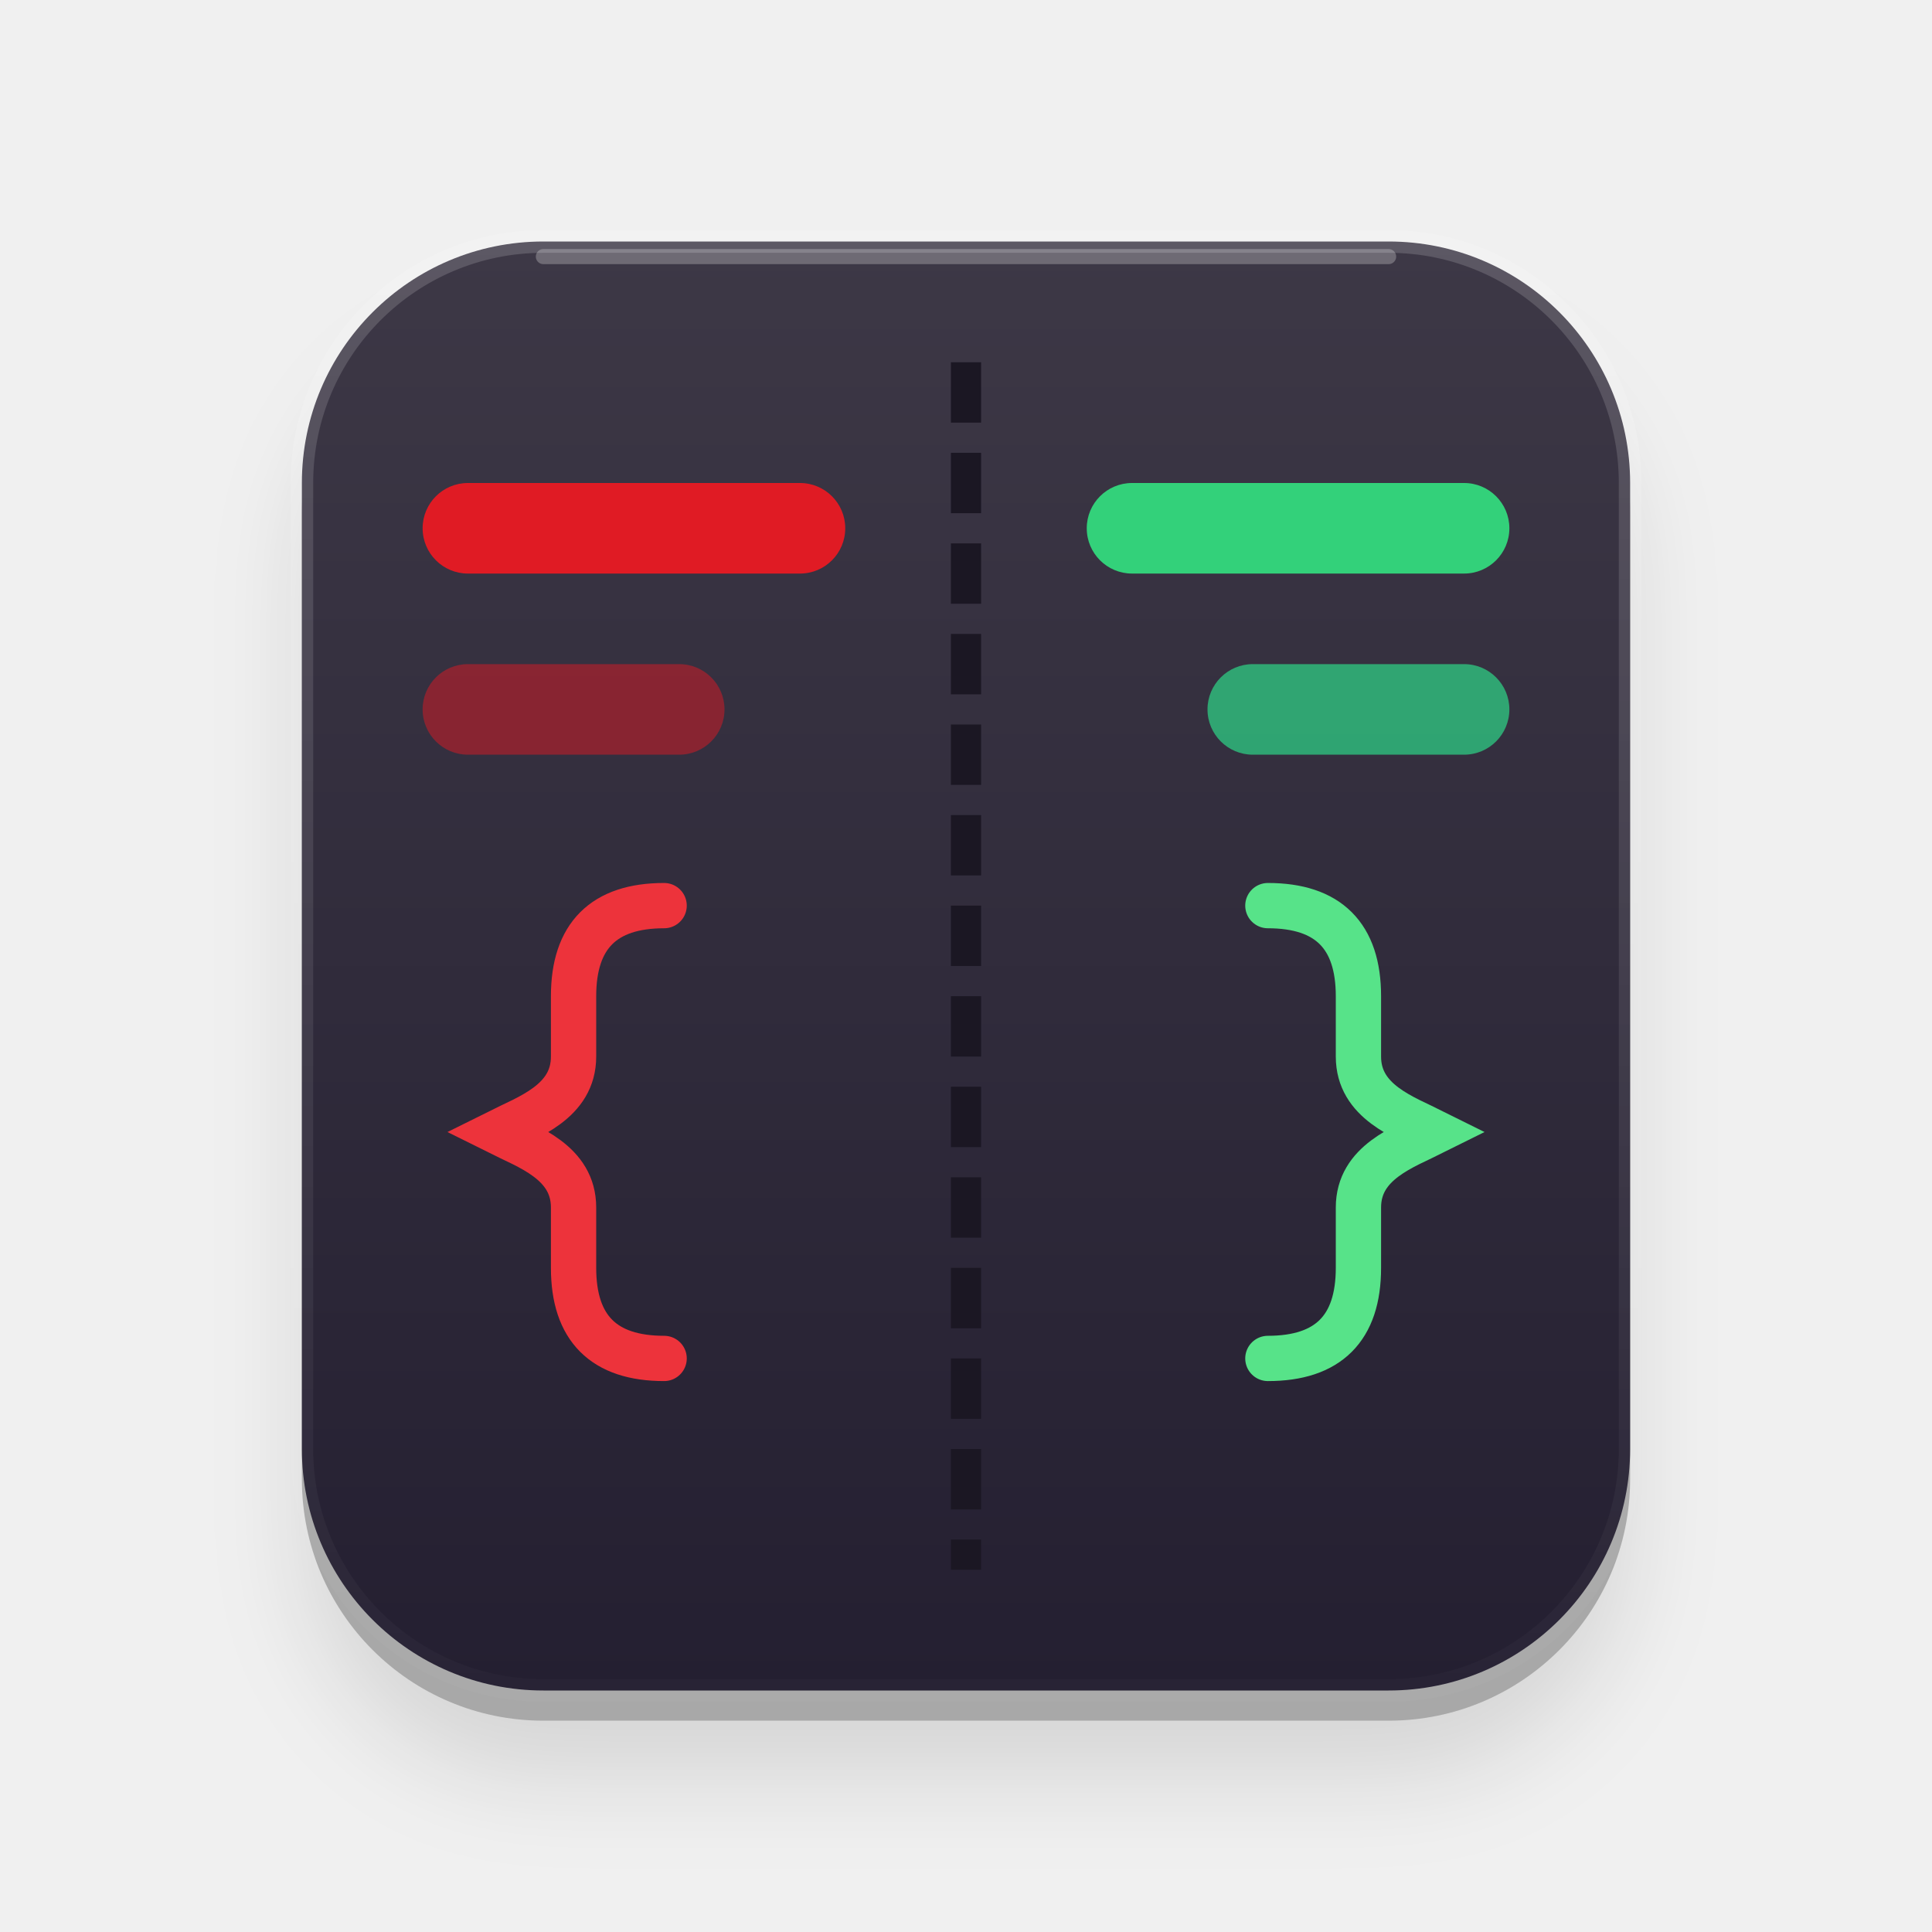
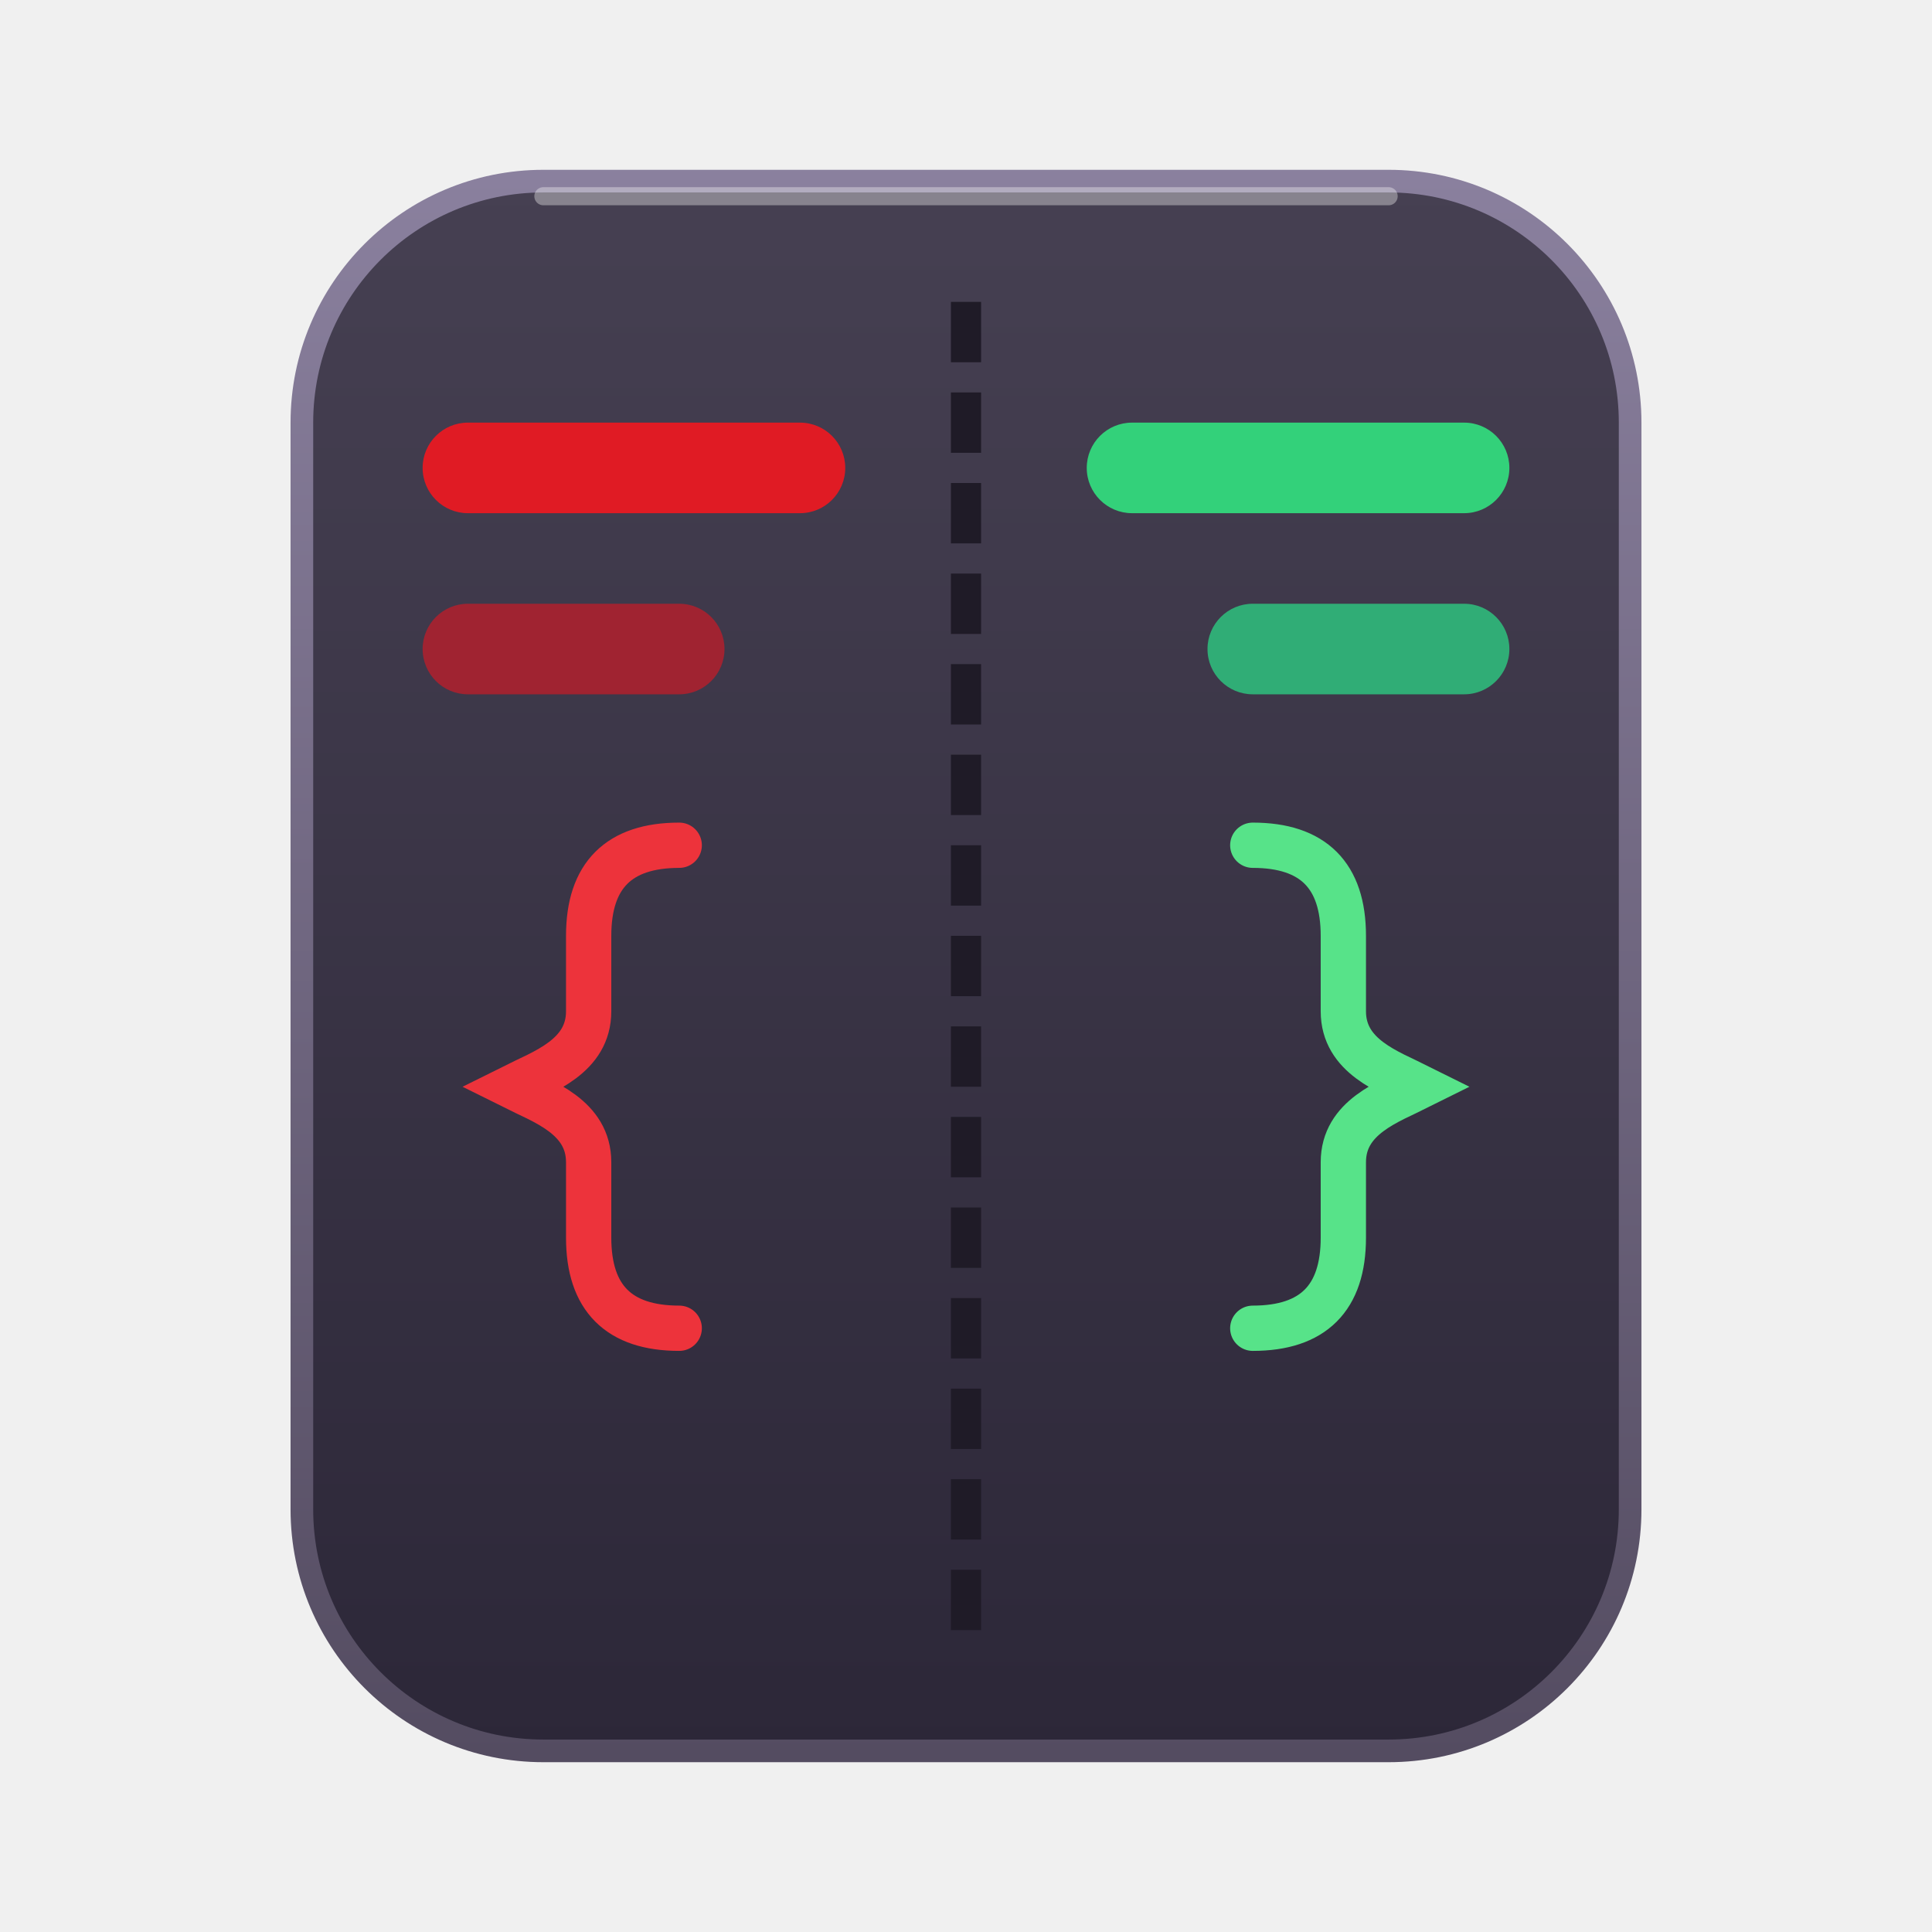
<svg xmlns="http://www.w3.org/2000/svg" width="128" height="128" viewBox="0 0 128 128">
  <defs>
-     <filter id="drop-shadow" x="-10%" y="-10%" width="120%" height="130%">
-       <feDropShadow dx="0" dy="4" stdDeviation="3" flood-color="#000000" flood-opacity="0.35" />
-     </filter>
    <linearGradient id="basePlate" x1="0%" y1="0%" x2="0%" y2="100%">
-       <stop offset="0%" stop-color="#3d3846" />
-       <stop offset="100%" stop-color="#241f31" />
+       <stop offset="0%" stop-color="#464052" />
+       <stop offset="100%" stop-color="#2c2738" />
    </linearGradient>
-     <linearGradient id="edgeHighlight" x1="0%" y1="0%" x2="0%" y2="100%">
-       <stop offset="0%" stop-color="#ffffff" stop-opacity="0.16" />
-       <stop offset="100%" stop-color="#ffffff" stop-opacity="0.02" />
+     <linearGradient id="edgeBorder" x1="0%" y1="0%" x2="0%" y2="100%">
+       <stop offset="0%" stop-color="#8a809e" />
+       <stop offset="100%" stop-color="#544c61" />
    </linearGradient>
  </defs>
-   <rect x="20" y="18" width="88" height="96" rx="16" fill="#000000" opacity="0.3" filter="url(#drop-shadow)" />
-   <rect x="20" y="16" width="88" height="96" rx="16" fill="url(#basePlate)" />
-   <rect x="20" y="16" width="88" height="96" rx="16" fill="none" stroke="url(#edgeHighlight)" stroke-width="1.5" />
-   <line x1="64" y1="24" x2="64" y2="104" stroke="#1b1723" stroke-width="2" stroke-dasharray="4 2" />
+   <rect x="20" y="12" width="88" height="104" rx="16" fill="url(#basePlate)" stroke="url(#edgeBorder)" stroke-width="1.5" />
+   <line x1="64" y1="20" x2="64" y2="108" stroke="#1f1b27" stroke-width="2" stroke-dasharray="4 2" />
  <g id="diff-left">
-     <rect x="28" y="32" width="28" height="6" rx="3" fill="#e01b24" />
-     <rect x="28" y="44" width="20" height="6" rx="3" fill="#c01c28" opacity="0.6" />
-     <path d="M 44 60 C 40 60 38 62 38 66 L 38 70 C 38 73 35 74 33 75 C 35 76 38 77 38 80 L 38 84 C 38 88 40 90 44 90" fill="none" stroke="#ed333b" stroke-width="3" stroke-linecap="round" />
+     <rect x="28" y="28" width="28" height="6" rx="3" fill="#e01b24" />
+     <rect x="28" y="40" width="20" height="6" rx="3" fill="#c01c28" opacity="0.75" />
+     <path d="M 45 56 C 41 56 39 58 39 62 L 39 67 C 39 70 36 71 34 72 C 36 73 39 74 39 77 L 39 82 C 39 86 41 88 45 88" fill="none" stroke="#ed333b" stroke-width="3" stroke-linecap="round" />
  </g>
  <g id="diff-right">
-     <rect x="72" y="32" width="28" height="6" rx="3" fill="#33d17a" />
-     <rect x="80" y="44" width="20" height="6" rx="3" fill="#2ec27e" opacity="0.8" />
-     <path d="M 84 60 C 88 60 90 62 90 66 L 90 70 C 90 73 93 74 95 75 C 93 76 90 77 90 80 L 90 84 C 90 88 88 90 84 90" fill="none" stroke="#57e389" stroke-width="3" stroke-linecap="round" />
+     <rect x="72" y="28" width="28" height="6" rx="3" fill="#33d17a" />
+     <rect x="80" y="40" width="20" height="6" rx="3" fill="#2ec27e" opacity="0.85" />
+     <path d="M 83 56 C 87 56 89 58 89 62 L 89 67 C 89 70 92 71 94 72 C 92 73 89 74 89 77 L 89 82 C 89 86 87 88 83 88" fill="none" stroke="#57e389" stroke-width="3" stroke-linecap="round" />
  </g>
-   <path d="M 36 17 L 92 17" stroke="#ffffff" stroke-width="1" stroke-opacity="0.25" stroke-linecap="round" />
+   <path d="M 36 13 L 92 13" stroke="#ffffff" stroke-width="1.2" stroke-opacity="0.35" stroke-linecap="round" />
</svg>
